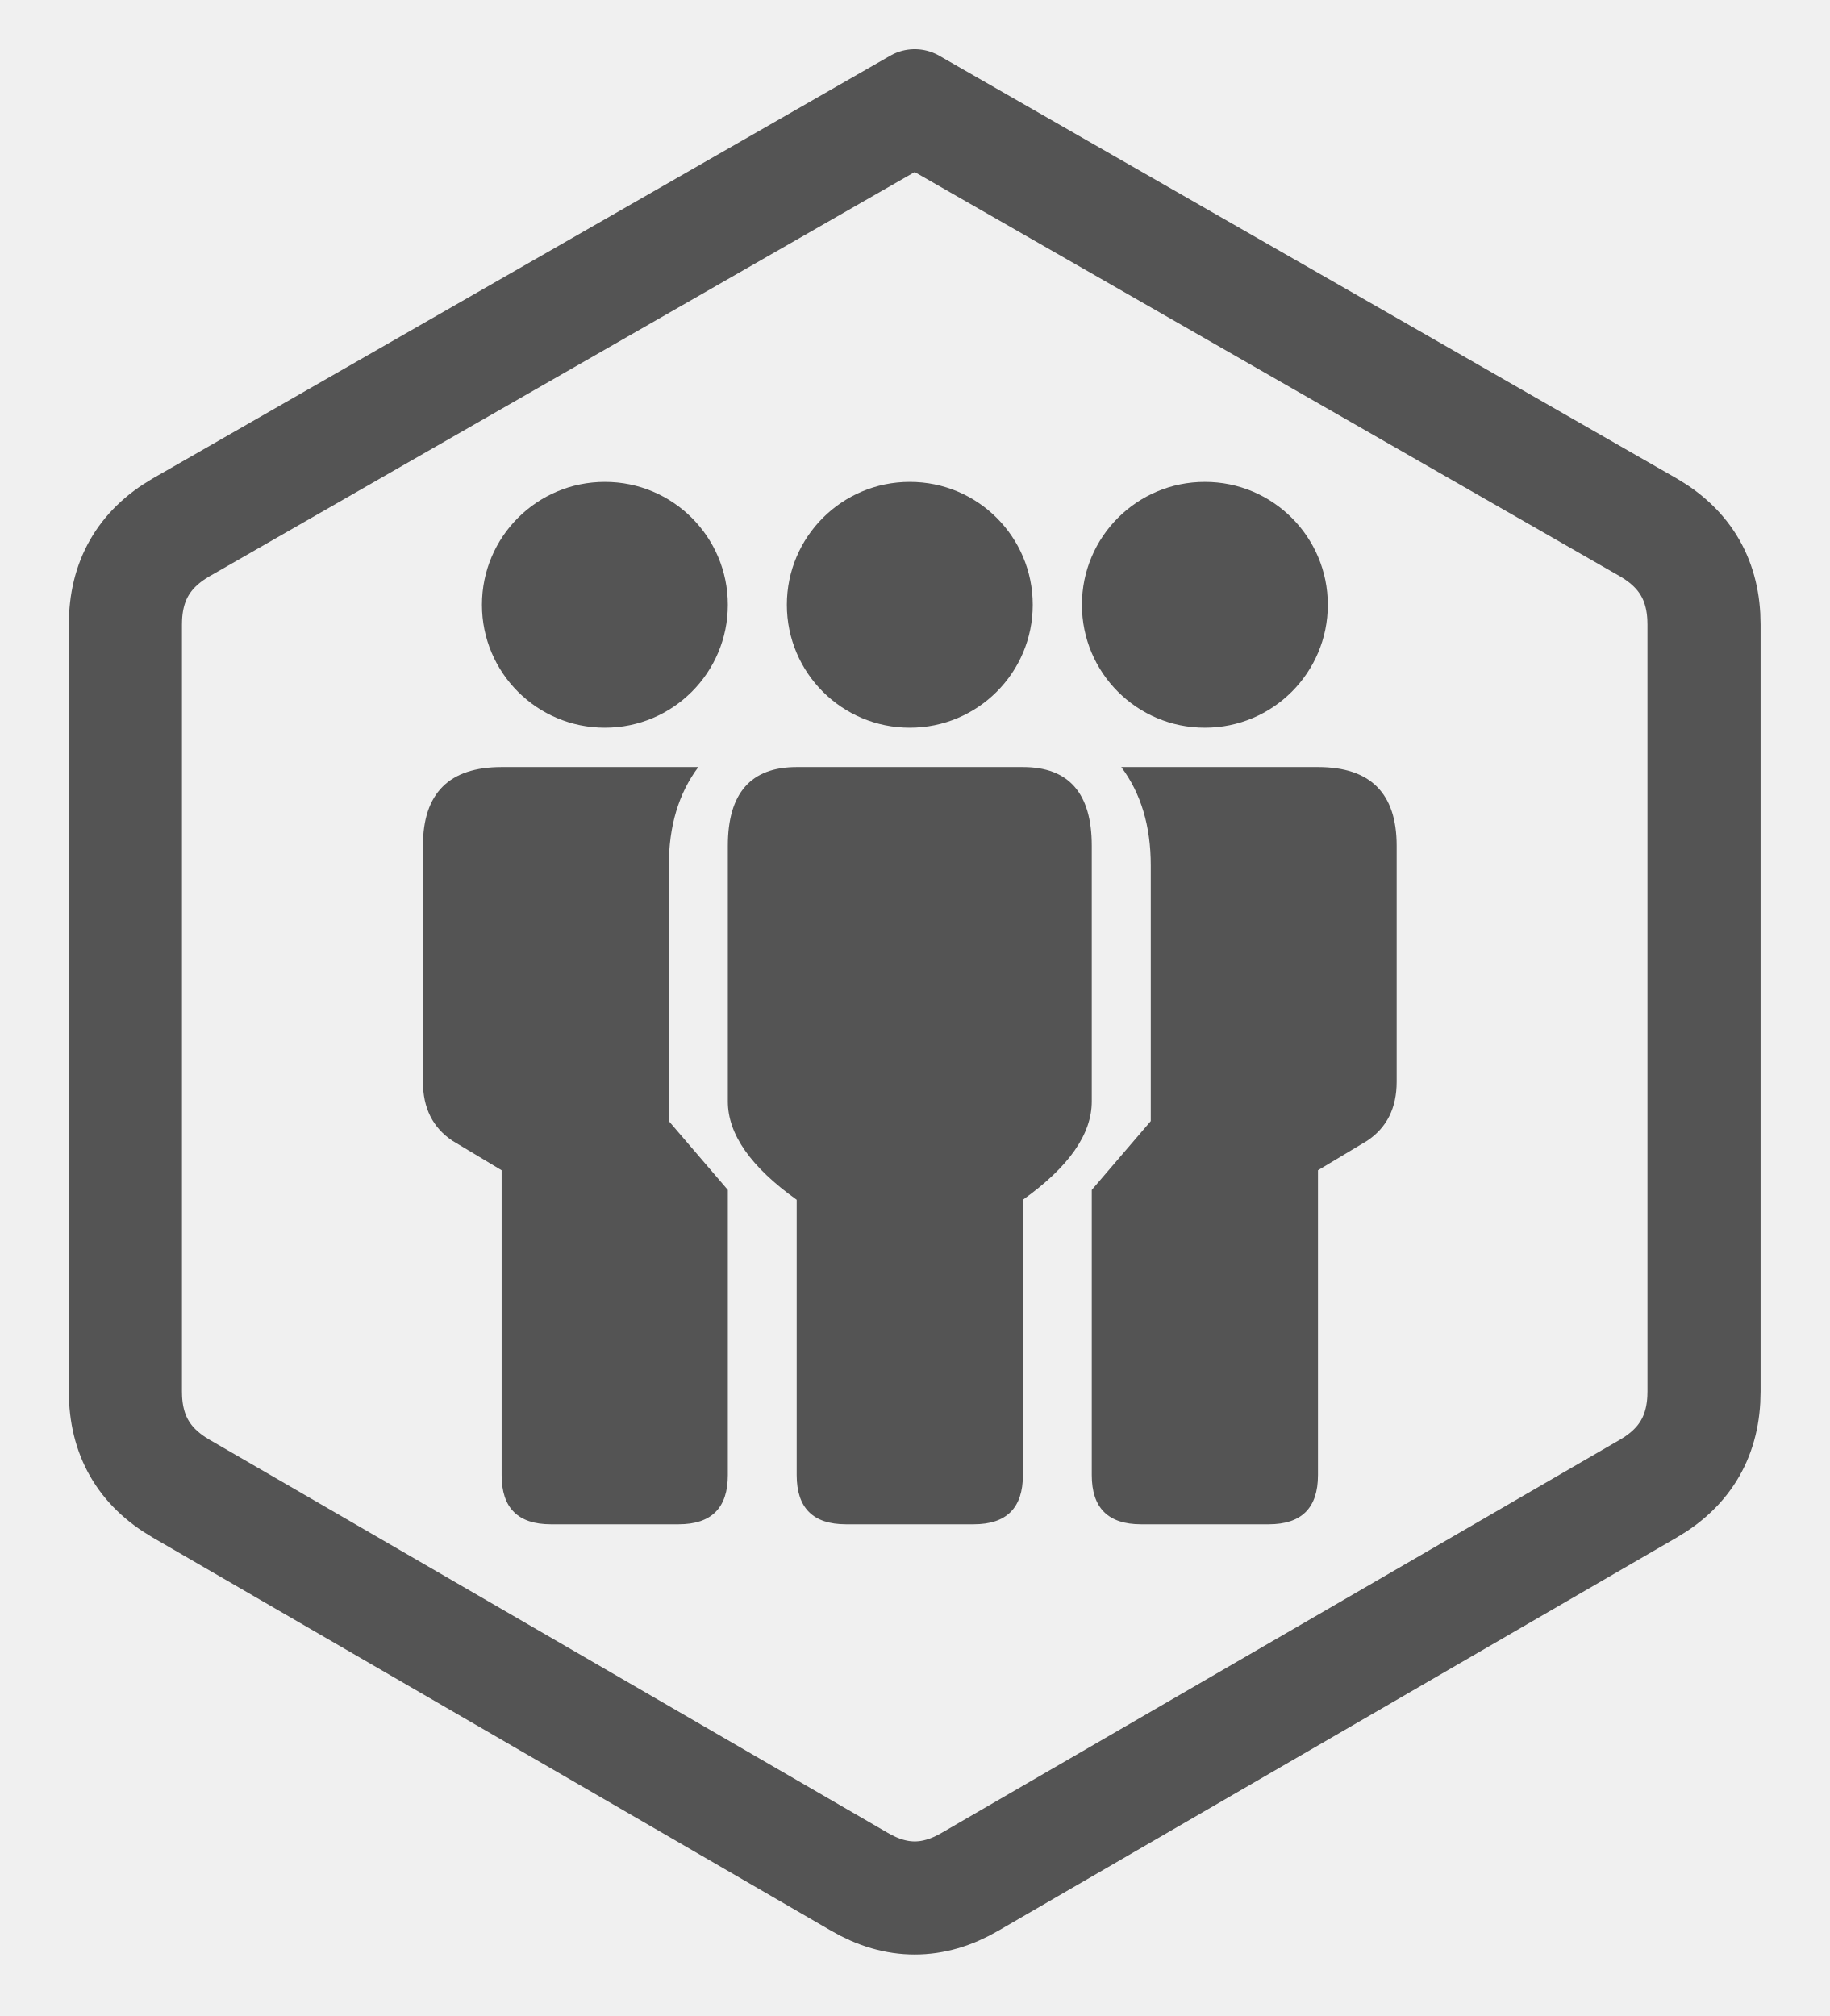
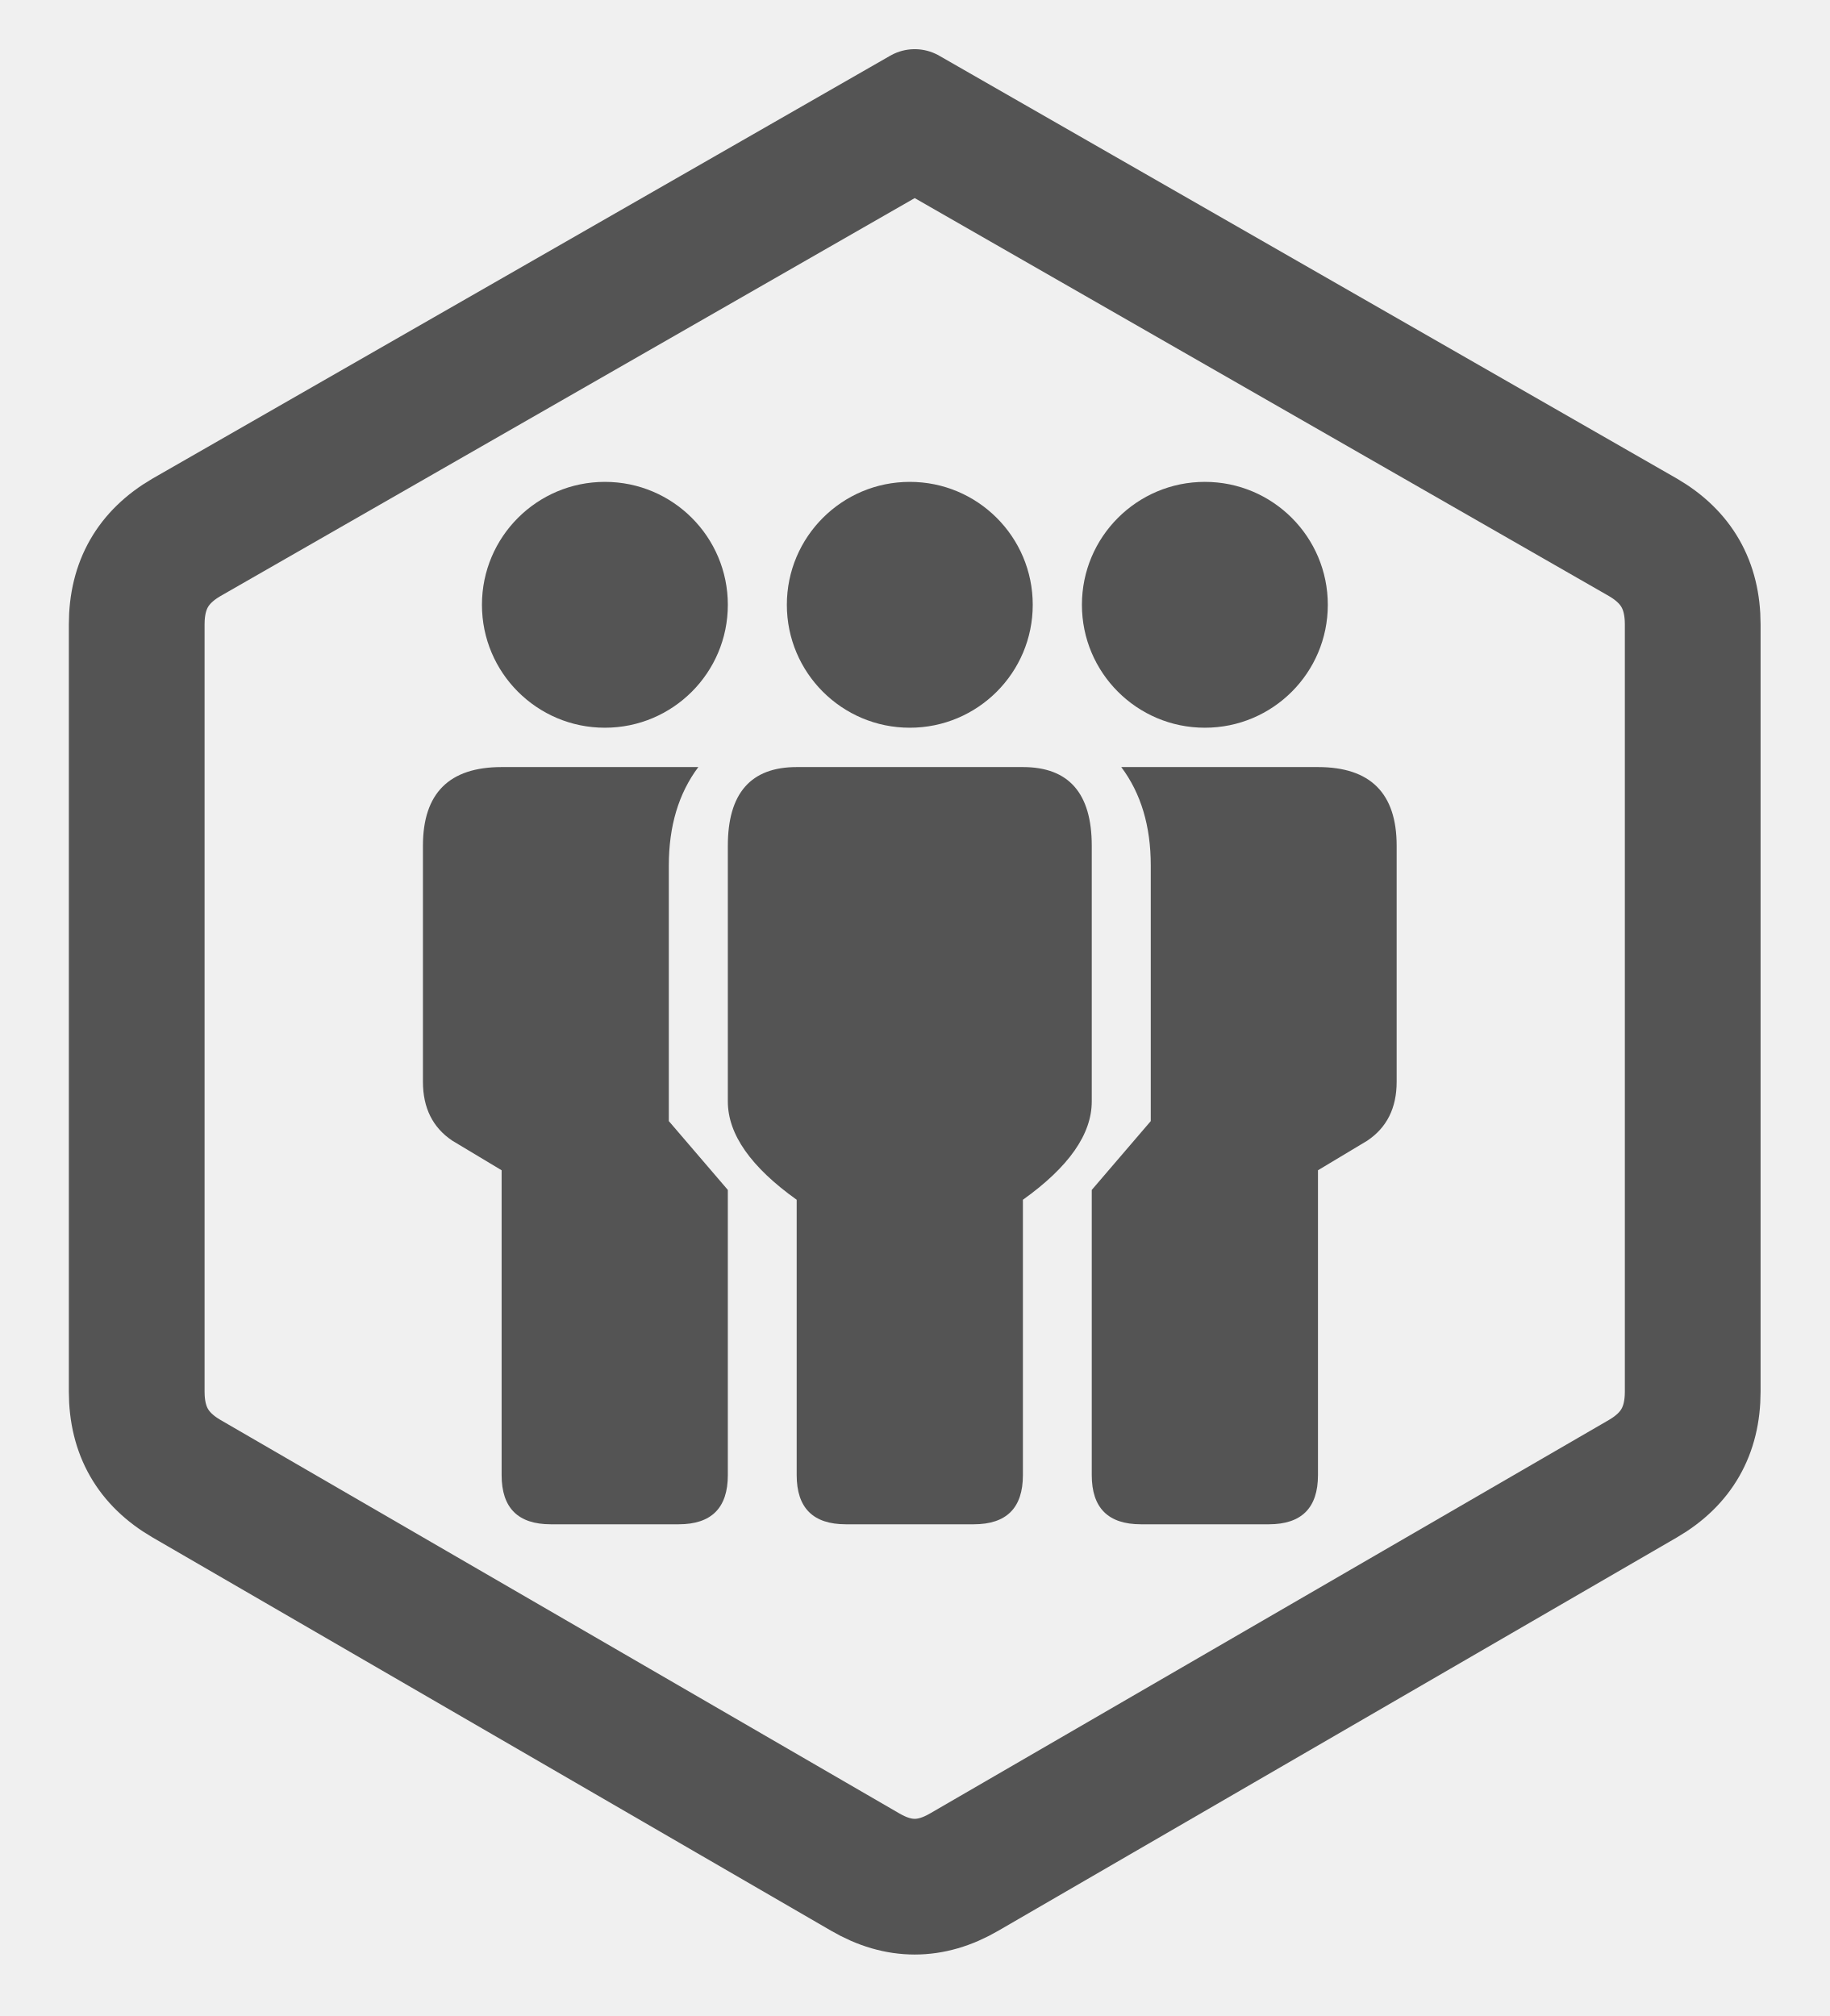
<svg xmlns="http://www.w3.org/2000/svg" viewBox="-10 -15 186 205" color="#545454">
  <g fill="currentColor" fill-rule="evenodd">
    <defs>
      <mask id="hexOuterLimit" maskUnits="userSpaceOnUse" x="-10" y="-15" width="186" height="205">
        <path d="M83 -5 L158 38 Q164 41.5 164 48.5 V126.5 Q164 133.5 158 137 L89 177 Q83 180.5 77 177 L8 137 Q2 133.5 2 126.5 V48.5 Q2 41.5 8 38 Z" fill="#fff" stroke="#fff" stroke-width="10" stroke-linejoin="round" />
      </mask>
    </defs>
-     <path d="M83 -5 L158 38 Q164 41.5 164 48.5 V126.5 Q164 133.5 158 137 L89 177 Q83 180.5 77 177 L8 137 Q2 133.5 2 126.5 V48.5 Q2 41.5 8 38 Z" fill="none" stroke="currentColor" stroke-width="13" mask="url(#hexOuterLimit)" stroke-linejoin="round" />
+     <path d="M83 -5 L158 38 Q164 41.5 164 48.5 V126.5 Q164 133.5 158 137 L89 177 Q83 180.5 77 177 L8 137 Q2 133.5 2 126.5 V48.5 Q2 41.5 8 38 Z" fill="none" stroke="currentColor" stroke-width="17.6" mask="url(#hexOuterLimit)" stroke-linejoin="round" />
    <circle cx="51.5" cy="46.5" r="12.5" />
    <circle cx="82.5" cy="46.5" r="12.5" />
    <circle cx="112.5" cy="46.5" r="12.5" />
    <path d="M41 63H61Q58 67 58 73V99L64 106V135Q64 140 59 140H46Q41 140 41 135V104L36 101Q33 99 33 95V71Q33 63 41 63Z M71 63H94Q101 63 101 71V97Q101 102 94 107V135Q94 140 89 140H76Q71 140 71 135V107Q64 102 64 97V71Q64 63 71 63Z M104 63H124Q132 63 132 71V95Q132 99 129 101L124 104V135Q124 140 119 140H106Q101 140 101 135V106L107 99V73Q107 67 104 63Z" />
  </g>
</svg>
